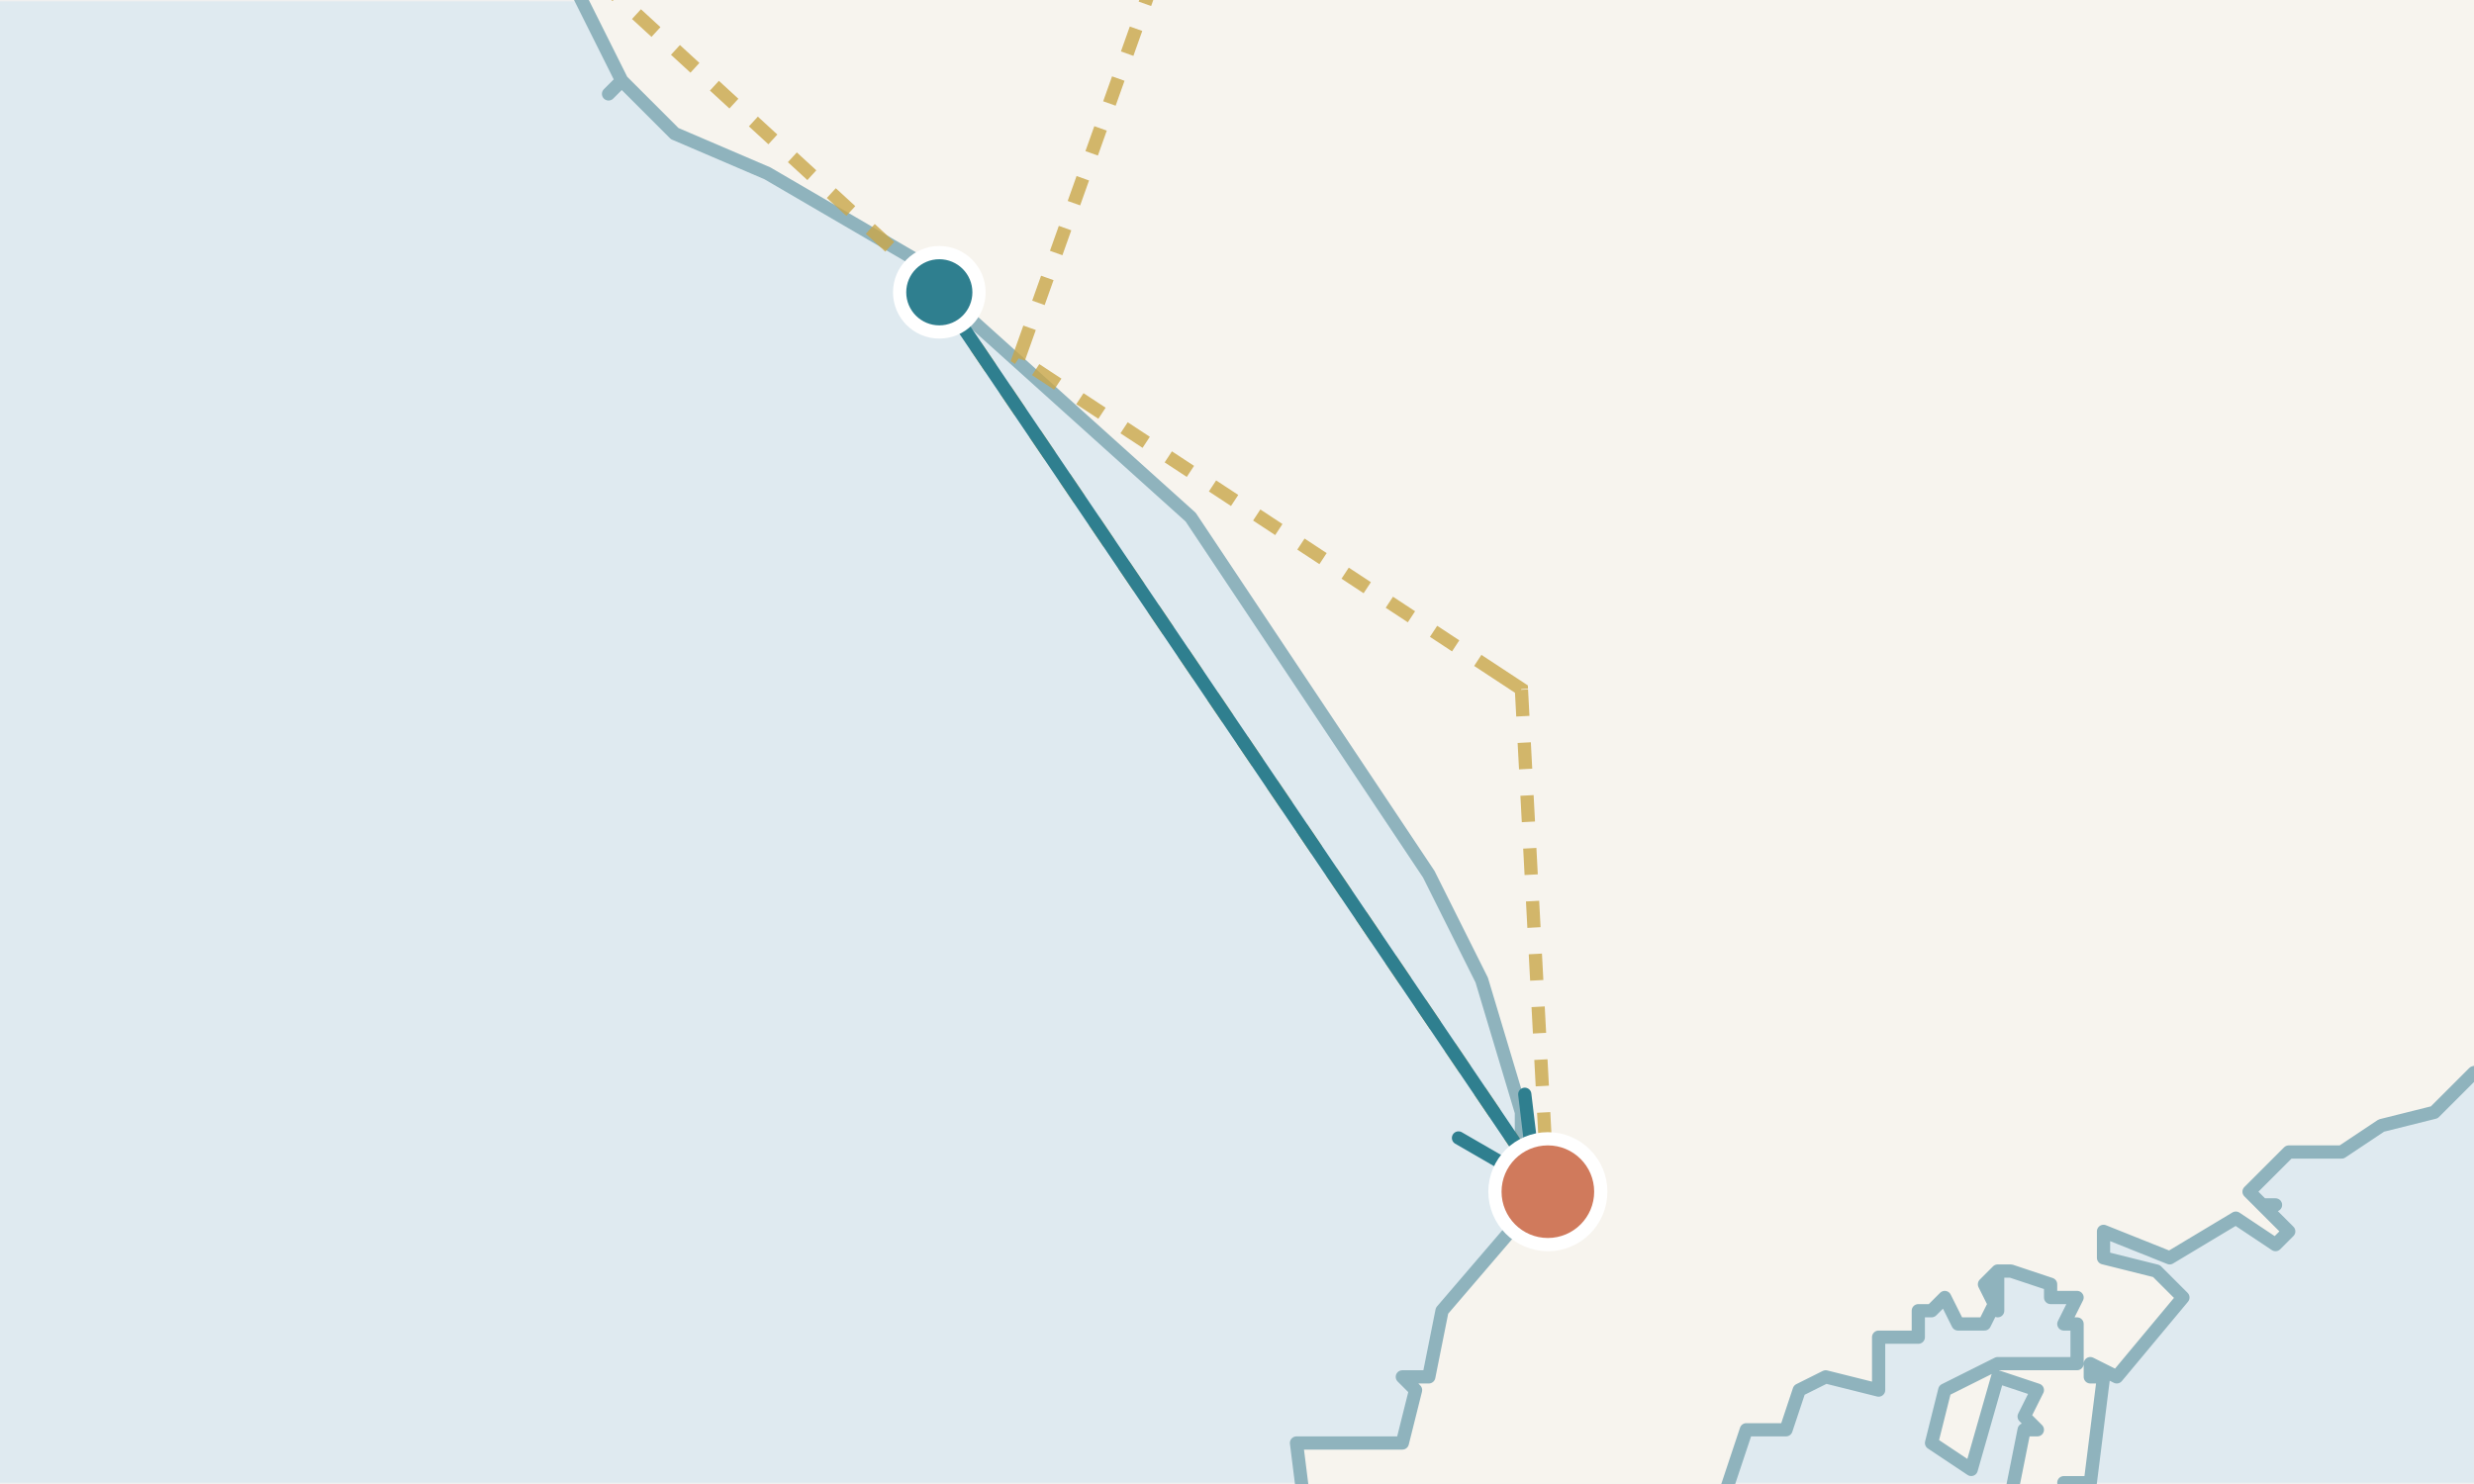
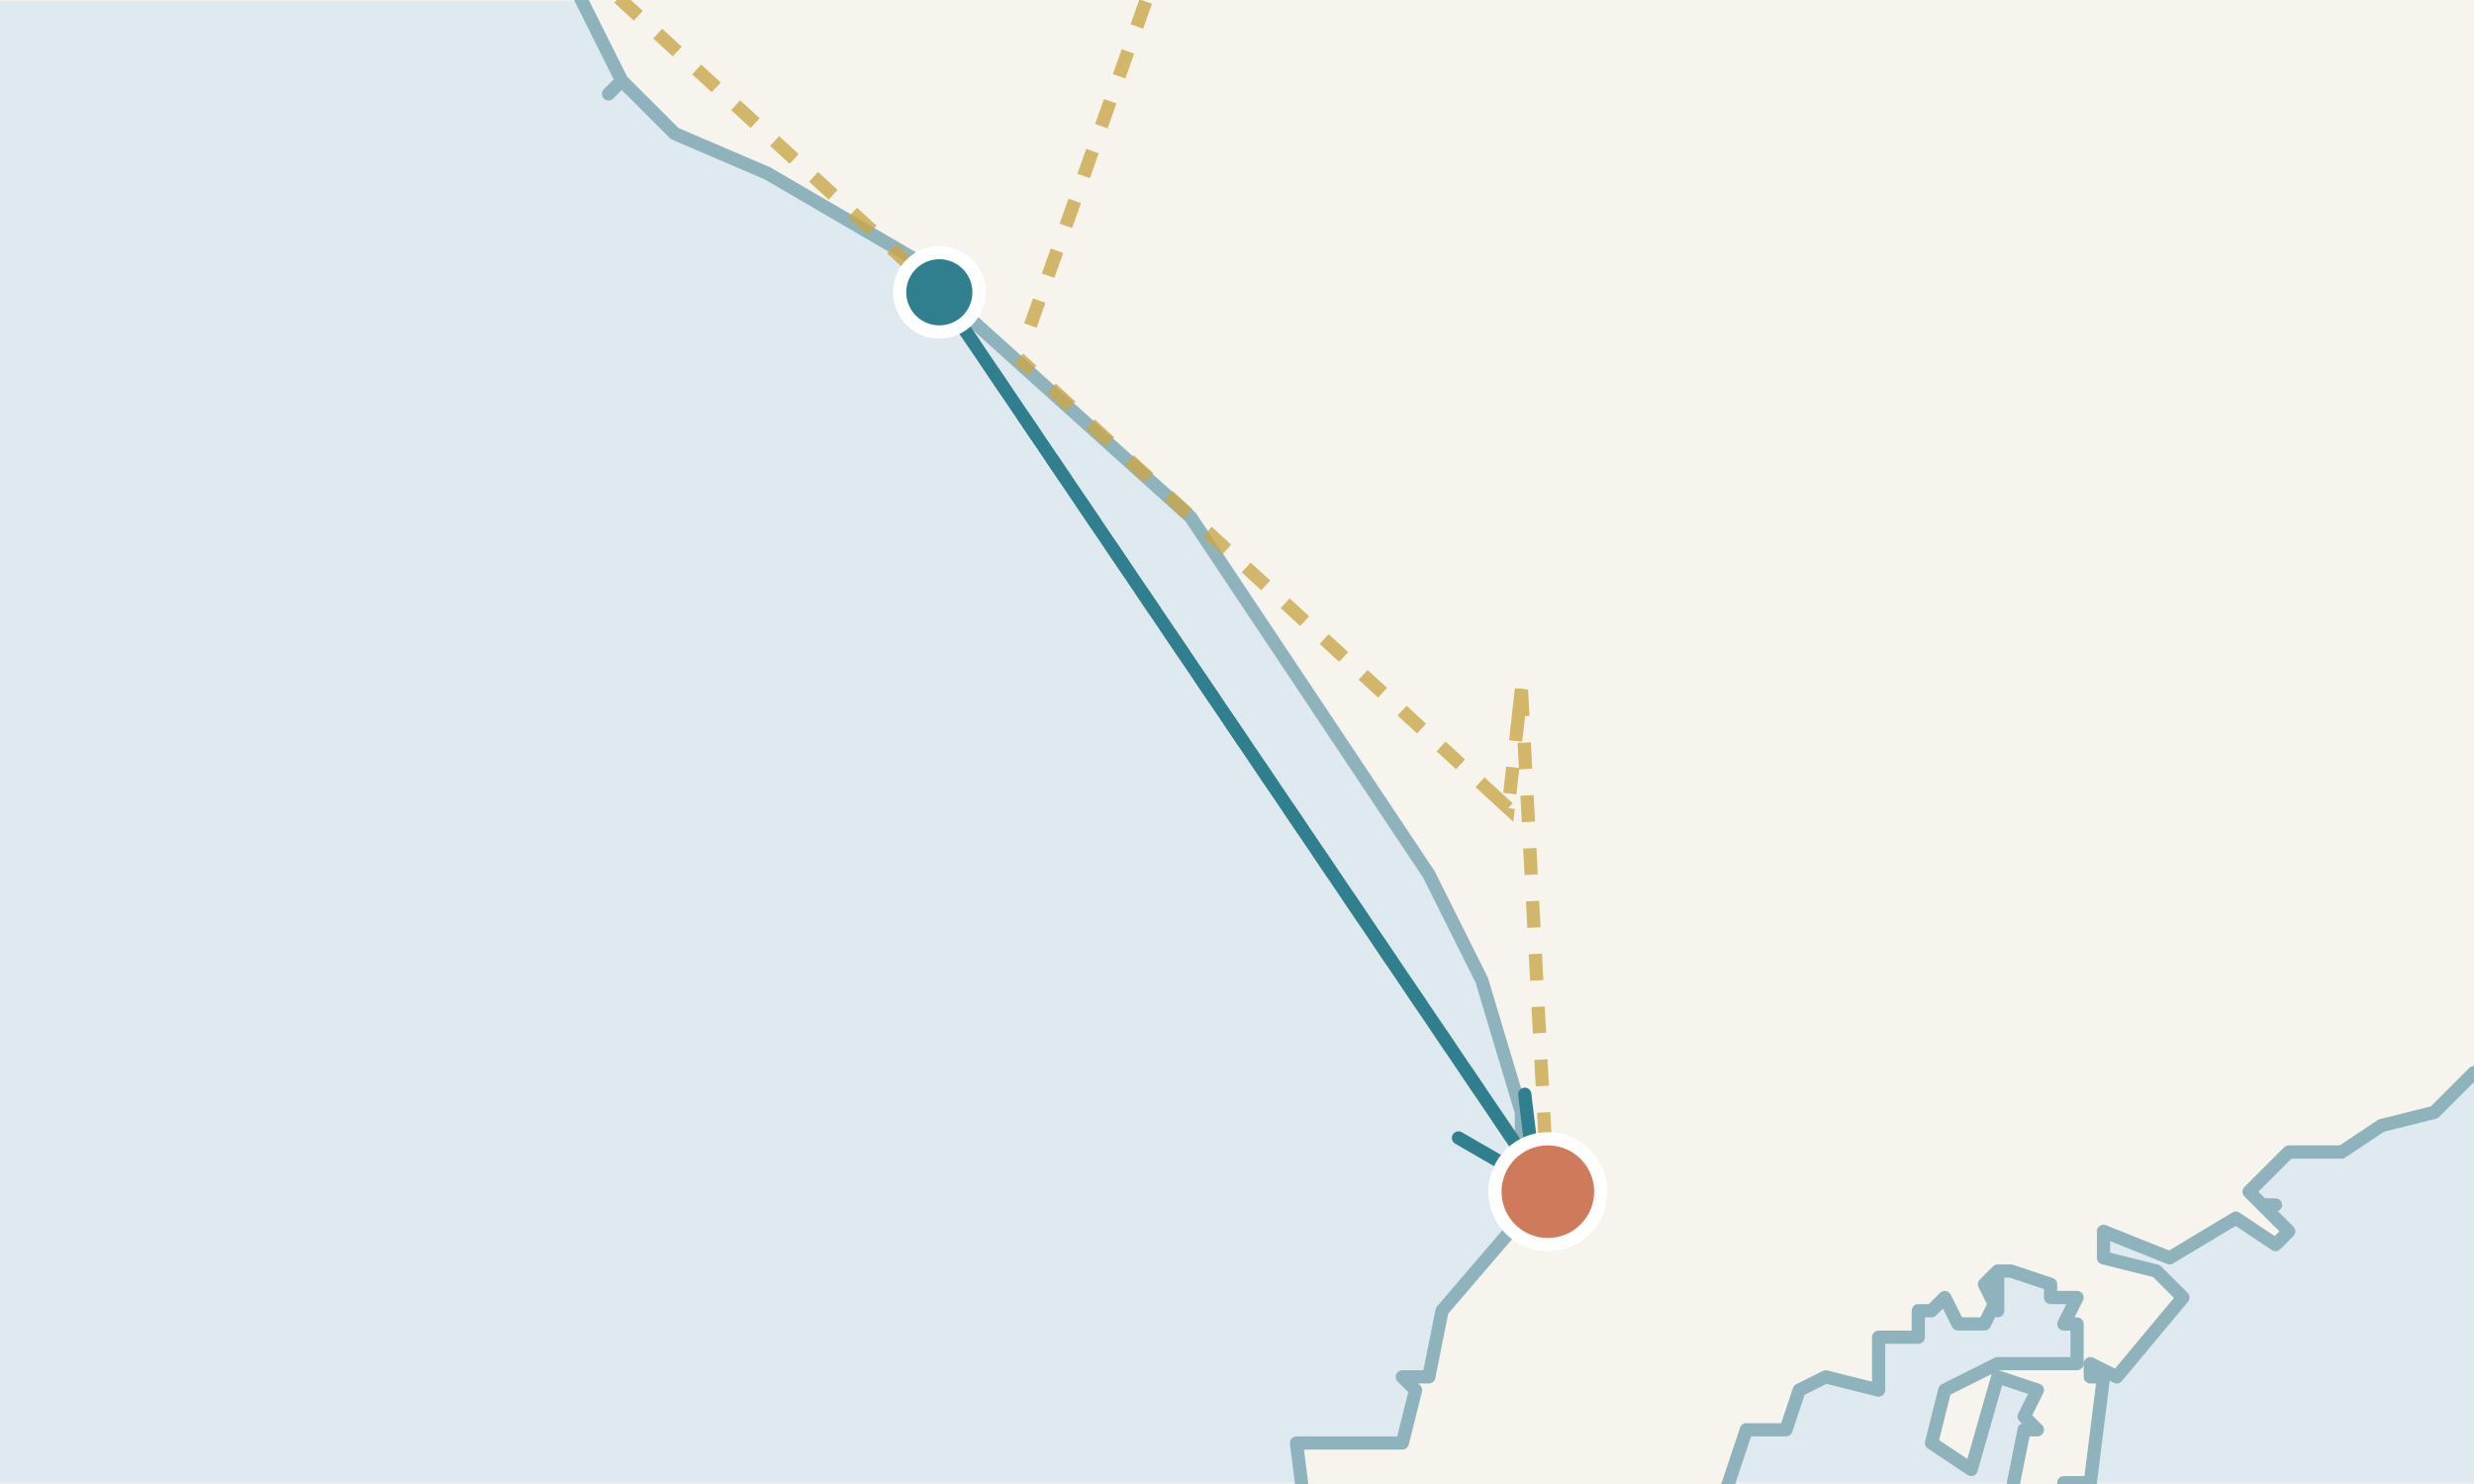
<svg xmlns="http://www.w3.org/2000/svg" viewBox="113.759 8.633 0.187 0.112" width="400" height="240" role="img" aria-label="La BrisaからTRUNTUM KUTAへ">
  <rect x="113.759" y="8.633" width="0.187" height="0.112" fill="#dfeaf0" />
  <path d="M113.145,8.172 L113.147,8.176 L113.147,8.179 L113.152,8.186 L113.156,8.204 L113.161,8.219 L113.167,8.227 L113.168,8.23 L113.173,8.235 L113.182,8.246 L113.186,8.256 L113.192,8.263 L113.196,8.275 L113.201,8.28 L113.201,8.28 L113.202,8.282 L113.207,8.286 L113.219,8.299 L113.227,8.304 L113.23,8.307 L113.233,8.313 L113.23,8.324 L113.231,8.328 L113.235,8.333 L113.238,8.333 L113.236,8.334 L113.233,8.332 L113.234,8.333 L113.242,8.339 L113.25,8.342 L113.258,8.348 L113.259,8.355 L113.264,8.358 L113.268,8.363 L113.269,8.366 L113.271,8.368 L113.277,8.372 L113.285,8.381 L113.282,8.385 L113.28,8.386 L113.285,8.382 L113.287,8.385 L113.286,8.386 L113.287,8.388 L113.284,8.389 L113.282,8.387 L113.279,8.388 L113.281,8.388 L113.288,8.392 L113.292,8.395 L113.294,8.398 L113.299,8.401 L113.308,8.403 L113.317,8.4 L113.319,8.4 L113.326,8.398 L113.328,8.399 L113.319,8.402 L113.316,8.402 L113.317,8.403 L113.333,8.407 L113.345,8.407 L113.39,8.399 L113.425,8.396 L113.443,8.397 L113.462,8.4 L113.509,8.413 L113.513,8.416 L113.515,8.421 L113.518,8.423 L113.525,8.425 L113.527,8.428 L113.527,8.431 L113.534,8.435 L113.544,8.436 L113.561,8.44 L113.559,8.438 L113.56,8.438 L113.564,8.44 L113.563,8.441 L113.585,8.45 L113.591,8.451 L113.593,8.45 L113.598,8.454 L113.612,8.46 L113.625,8.468 L113.642,8.476 L113.65,8.484 L113.651,8.483 L113.651,8.485 L113.656,8.492 L113.661,8.498 L113.667,8.499 L113.668,8.502 L113.668,8.501 L113.669,8.502 L113.679,8.506 L113.684,8.513 L113.687,8.515 L113.688,8.514 L113.689,8.516 L113.69,8.515 L113.69,8.517 L113.693,8.517 L113.693,8.519 L113.695,8.519 L113.694,8.519 L113.694,8.521 L113.702,8.527 L113.704,8.532 L113.703,8.534 L113.706,8.534 L113.705,8.537 L113.707,8.537 L113.711,8.54 L113.711,8.541 L113.712,8.54 L113.717,8.543 L113.721,8.547 L113.72,8.548 L113.722,8.548 L113.736,8.559 L113.738,8.559 L113.741,8.558 L113.743,8.56 L113.744,8.559 L113.743,8.561 L113.74,8.559 L113.739,8.56 L113.755,8.572 L113.755,8.574 L113.758,8.576 L113.758,8.577 L113.759,8.577 L113.765,8.58 L113.767,8.584 L113.777,8.593 L113.778,8.595 L113.779,8.596 L113.788,8.607 L113.79,8.61 L113.789,8.614 L113.792,8.618 L113.792,8.619 L113.793,8.619 L113.792,8.62 L113.793,8.62 L113.794,8.624 L113.798,8.628 L113.802,8.631 L113.806,8.639 L113.805,8.64 L113.806,8.639 L113.81,8.643 L113.817,8.646 L113.829,8.653 L113.829,8.654 L113.849,8.672 L113.867,8.699 L113.871,8.707 L113.874,8.717 L113.874,8.725 L113.868,8.732 L113.867,8.737 L113.865,8.737 L113.866,8.738 L113.865,8.742 L113.857,8.742 L113.858,8.75 L113.865,8.75 L113.873,8.759 L113.874,8.763 L113.873,8.772 L113.869,8.781 L113.866,8.783 L113.858,8.78 L113.85,8.78 L113.85,8.779 L113.847,8.78 L113.846,8.783 L113.841,8.786 L113.839,8.787 L113.837,8.79 L113.832,8.791 L113.831,8.79 L113.827,8.794 L113.824,8.794 L113.823,8.802 L113.82,8.805 L113.809,8.811 L113.806,8.81 L113.802,8.814 L113.795,8.814 L113.791,8.821 L113.791,8.824 L113.79,8.825 L113.791,8.828 L113.79,8.829 L113.793,8.833 L113.793,8.835 L113.795,8.838 L113.817,8.846 L113.827,8.846 L113.828,8.848 L113.829,8.847 L113.829,8.848 L113.833,8.846 L113.851,8.848 L113.855,8.847 L113.866,8.849 L113.867,8.85 L113.868,8.848 L113.871,8.85 L113.871,8.849 L113.892,8.846 L113.895,8.843 L113.903,8.842 L113.907,8.84 L113.909,8.838 L113.923,8.833 L113.925,8.826 L113.93,8.819 L113.929,8.819 L113.929,8.818 L113.929,8.819 L113.93,8.819 L113.929,8.818 L113.936,8.811 L113.937,8.807 L113.94,8.803 L113.942,8.803 L113.943,8.804 L113.944,8.804 L113.944,8.801 L113.941,8.802 L113.94,8.799 L113.942,8.797 L113.94,8.797 L113.94,8.799 L113.938,8.798 L113.935,8.788 L113.931,8.786 L113.931,8.778 L113.929,8.774 L113.928,8.762 L113.927,8.757 L113.927,8.756 L113.926,8.753 L113.923,8.752 L113.922,8.753 L113.92,8.757 L113.922,8.758 L113.922,8.76 L113.918,8.758 L113.921,8.76 L113.92,8.766 L113.922,8.772 L113.922,8.773 L113.92,8.774 L113.918,8.776 L113.921,8.784 L113.925,8.787 L113.922,8.788 L113.92,8.786 L113.919,8.787 L113.913,8.786 L113.909,8.782 L113.906,8.781 L113.901,8.782 L113.902,8.78 L113.898,8.776 L113.899,8.773 L113.897,8.771 L113.896,8.767 L113.894,8.766 L113.893,8.764 L113.892,8.765 L113.892,8.763 L113.891,8.763 L113.89,8.765 L113.888,8.765 L113.888,8.763 L113.887,8.763 L113.886,8.759 L113.89,8.75 L113.89,8.748 L113.894,8.748 L113.889,8.747 L113.891,8.741 L113.894,8.741 L113.895,8.738 L113.897,8.737 L113.901,8.738 L113.901,8.734 L113.904,8.734 L113.904,8.732 L113.905,8.732 L113.906,8.731 L113.907,8.733 L113.909,8.733 L113.91,8.731 L113.91,8.732 L113.909,8.73 L113.91,8.729 L113.91,8.731 L113.91,8.729 L113.911,8.729 L113.914,8.73 L113.914,8.731 L113.916,8.731 L113.915,8.733 L113.916,8.733 L113.916,8.736 L113.91,8.736 L113.906,8.738 L113.905,8.742 L113.908,8.744 L113.91,8.737 L113.913,8.738 L113.912,8.74 L113.913,8.741 L113.912,8.741 L113.911,8.746 L113.916,8.747 L113.915,8.745 L113.917,8.745 L113.918,8.737 L113.917,8.737 L113.917,8.736 L113.919,8.737 L113.924,8.731 L113.922,8.729 L113.918,8.728 L113.918,8.726 L113.923,8.728 L113.928,8.725 L113.931,8.727 L113.932,8.726 L113.93,8.724 L113.931,8.724 L113.93,8.724 L113.929,8.723 L113.931,8.721 L113.932,8.72 L113.936,8.72 L113.939,8.718 L113.943,8.717 L113.946,8.714 L113.95,8.713 L113.952,8.713 L113.952,8.714 L113.957,8.713 L113.967,8.707 L113.971,8.694 L113.968,8.682 L113.969,8.677 L113.966,8.67 L113.967,8.669 L113.967,8.666 L113.967,8.669 L113.965,8.67 L113.965,8.669 L113.966,8.667 L113.965,8.664 L113.968,8.66 L113.973,8.654 L113.994,8.639 L113.999,8.633 L114.002,8.631 L114.005,8.627 L114.006,8.624 L114.01,8.621 L114.025,8.613 L114.026,8.61 L114.032,8.604 L114.05,8.594 L114.053,8.591 L114.054,8.585 L114.059,8.581 L114.068,8.576 L114.079,8.574 L114.1,8.576 L114.104,8.577 L114.11,8.575 L114.135,8.575 L114.135,8.573 L114.137,8.574 L114.136,8.573 L114.137,8.572 L114.15,8.571 L114.161,8.558 L114.168,8.554 L114.187,8.549 L114.201,8.544 L114.209,8.541 L114.21,8.54 L114.21,8.537 L114.212,8.536 L114.209,8.535 L114.209,8.534 L114.211,8.534 L114.21,8.532 L114.211,8.531 L114.213,8.531 L114.215,8.534 L114.215,8.533 L114.214,8.53 L114.216,8.529 L114.209,8.518 L114.209,8.513 L114.213,8.509 L114.218,8.507 L114.221,8.505 L114.233,8.501 L114.239,8.501 L114.244,8.504 L114.248,8.506 L114.253,8.505 L114.259,8.506 L114.264,8.508 L114.265,8.51 L114.265,8.509 L114.268,8.51 L114.281,8.515 L114.281,8.517 L114.293,8.51 L114.304,8.505 L114.306,8.503 L114.309,8.504 L114.311,8.506 L114.312,8.506 L114.31,8.502 L114.312,8.498 L114.314,8.498 L114.313,8.495 L114.317,8.487 L114.317,8.485 L114.32,8.482 L114.322,8.478 L114.325,8.476 L114.327,8.474 L114.331,8.472 L114.334,8.462 L114.344,8.457 L114.353,8.454 L114.363,8.447 L114.371,8.445 L114.372,8.443 L114.375,8.442 L114.379,8.439 L114.382,8.435 L114.388,8.432 L114.389,8.429 L114.391,8.428 L114.394,8.424 L114.395,8.42 L114.399,8.418 L114.398,8.416 L114.399,8.413 L114.401,8.411 L114.404,8.41 L114.41,8.4 L114.408,8.396 L114.409,8.394 L114.41,8.393 L114.409,8.393 L114.41,8.39 L114.409,8.383 L114.409,8.378 L114.408,8.375 L114.405,8.374 L114.404,8.371 L114.401,8.369 L114.397,8.359 L114.388,8.354 L114.385,8.351 L114.382,8.35 L114.381,8.347 L114.368,8.342 L114.364,8.337 L114.36,8.339 L114.356,8.335 L114.342,8.334 L114.334,8.326 L114.329,8.324 L114.328,8.322 L114.327,8.319 L114.326,8.318 L114.32,8.307 L114.318,8.3 L114.308,8.292 L114.304,8.285 L114.305,8.284 L114.303,8.284 L114.299,8.279 L114.295,8.278 L114.289,8.267 L114.281,8.255 L114.28,8.256 L114.28,8.254 L114.265,8.24 L114.261,8.233 L114.24,8.222 L114.235,8.218 L114.227,8.215 L114.219,8.21 L114.21,8.205 L114.203,8.194 L114.199,8.192 L114.192,8.19 L114.186,8.183 L114.173,8.18 L114.163,8.171 L114.161,8.171 L114.159,8.165 L114.155,8.162 L114.13,8.153 L114.123,8.152 L114.118,8.152 L114.108,8.144 L114.092,8.136 L114.082,8.135 L114.077,8.131 L114.074,8.131 L114.069,8.129 L114.061,8.128 L114.048,8.119 L114.046,8.115 L114.043,8.112 L114.038,8.111 L114.026,8.113 L114.023,8.11 L114.016,8.109 L114.012,8.106 L113.998,8.105 L113.987,8.099 L113.98,8.097 L113.968,8.088 L113.948,8.083 L113.939,8.083 L113.934,8.081 L113.911,8.074 L113.89,8.062 L113.862,8.065 L113.848,8.072 L113.837,8.078 L113.826,8.082 L113.822,8.082 L113.82,8.084 L113.8,8.101 L113.791,8.105 L113.783,8.11 L113.781,8.115 L113.771,8.122 L113.766,8.129 L113.757,8.139 L113.756,8.142 L113.753,8.145 L113.747,8.147 L113.743,8.151 L113.734,8.155 L113.732,8.16 L113.728,8.164 L113.724,8.165 L113.717,8.166 L113.711,8.174 L113.706,8.176 L113.701,8.177 L113.69,8.181 L113.649,8.183 L113.642,8.183 L113.637,8.181 L113.633,8.182 L113.621,8.184 L113.615,8.183 L113.611,8.188 L113.606,8.189 L113.6,8.188 L113.584,8.195 L113.576,8.196 L113.569,8.196 L113.56,8.195 L113.555,8.194 L113.55,8.191 L113.548,8.191 L113.548,8.193 L113.545,8.194 L113.542,8.193 L113.541,8.19 L113.541,8.189 L113.542,8.189 L113.542,8.189 L113.541,8.189 L113.542,8.188 L113.542,8.188 L113.544,8.188 L113.541,8.187 L113.537,8.192 L113.533,8.192 L113.528,8.19 L113.526,8.185 L113.519,8.186 L113.512,8.182 L113.498,8.178 L113.489,8.174 L113.482,8.173 L113.477,8.173 L113.464,8.169 L113.459,8.169 L113.451,8.165 L113.445,8.161 L113.437,8.158 L113.432,8.158 L113.426,8.156 L113.425,8.154 L113.426,8.15 L113.422,8.156 L113.411,8.15 L113.408,8.147 L113.403,8.144 L113.392,8.144 L113.389,8.147 L113.384,8.148 L113.377,8.146 L113.373,8.142 L113.371,8.144 L113.368,8.144 L113.365,8.143 L113.356,8.131 L113.355,8.132 L113.356,8.134 L113.355,8.136 L113.35,8.138 L113.346,8.135 L113.345,8.131 L113.341,8.128 L113.331,8.127 L113.329,8.123 L113.328,8.124 L113.326,8.127 L113.323,8.128 L113.324,8.131 L113.326,8.131 L113.316,8.134 L113.317,8.137 L113.315,8.138 L113.313,8.138 L113.312,8.139 L113.311,8.138 L113.312,8.137 L113.311,8.136 L113.308,8.139 L113.306,8.14 L113.302,8.135 L113.299,8.13 L113.303,8.13 L113.305,8.129 L113.306,8.124 L113.303,8.121 L113.297,8.121 L113.296,8.12 L113.282,8.126 L113.274,8.132 L113.273,8.136 L113.279,8.137 L113.282,8.139 L113.28,8.14 L113.28,8.141 L113.278,8.14 L113.277,8.142 L113.274,8.143 L113.273,8.14 L113.271,8.139 L113.27,8.138 L113.271,8.133 L113.267,8.131 L113.262,8.134 L113.257,8.139 L113.253,8.14 L113.25,8.145 L113.243,8.152 L113.236,8.155 L113.231,8.152 L113.23,8.149 L113.229,8.149 L113.231,8.148 L113.232,8.146 L113.229,8.145 L113.231,8.143 L113.231,8.142 L113.236,8.138 L113.235,8.134 L113.223,8.116 L113.218,8.112 L113.214,8.105 L113.211,8.101 L113.209,8.1 L113.207,8.096 L113.2,8.094 L113.196,8.096 L113.194,8.096 L113.165,8.093 L113.155,8.094 L113.149,8.097 L113.147,8.102 L113.147,8.117 L113.146,8.119 L113.155,8.131 L113.158,8.139 L113.159,8.146 L113.158,8.149 L113.158,8.157 L113.165,8.161 L113.172,8.16 L113.173,8.162 L113.172,8.162 L113.173,8.163 L113.176,8.163 L113.178,8.163 L113.179,8.166 L113.18,8.165 L113.183,8.166 L113.181,8.166 L113.181,8.169 L113.179,8.167 L113.179,8.168 L113.173,8.172 L113.171,8.172 L113.173,8.169 L113.172,8.167 L113.162,8.183 L113.159,8.186 L113.154,8.187 L113.153,8.186 L113.155,8.185 L113.155,8.183 L113.156,8.182 L113.154,8.181 L113.154,8.182 L113.154,8.182 L113.15,8.175 L113.151,8.174 L113.151,8.176 L113.152,8.177 L113.152,8.174 L113.157,8.177 L113.158,8.176 L113.159,8.171 L113.157,8.17 L113.157,8.172 L113.156,8.172 L113.157,8.17 L113.156,8.169 L113.156,8.169 L113.157,8.169 L113.154,8.171 L113.152,8.169 L113.155,8.168 L113.155,8.166 L113.152,8.164 L113.152,8.161 L113.15,8.161 L113.147,8.165 L113.147,8.169 L113.145,8.172Z" fill="#f7f4ee" stroke="#8fb3bd" stroke-width="0.001" stroke-linejoin="round" />
-   <polyline points="113.876,8.723 113.874,8.685 113.836,8.66 113.878,8.542 113.793,8.621 113.83,8.655 113.876,8.723" fill="none" stroke="#c9a648" stroke-width="0.001" stroke-dasharray="0.002 0.002" opacity=".8" />
+   <polyline points="113.876,8.723 113.874,8.685 113.873,8.694 113.836,8.66 113.878,8.542 113.793,8.621 113.83,8.655 113.876,8.723" fill="none" stroke="#c9a648" stroke-width="0.001" stroke-dasharray="0.002 0.002" opacity=".8" />
  <line x1="113.83" y1="8.655" x2="113.876" y2="8.723" stroke="#2f7f8f" stroke-width="0.001" stroke-linecap="round" />
  <g transform="translate(113.8756 8.72313) rotate(56.6)">
    <path d="M-0.007,-0.003 L-0.001,0 L-0.007,0.003" fill="none" stroke="#2f7f8f" stroke-width="0.001" stroke-linecap="round" stroke-linejoin="round" />
  </g>
  <circle cx="113.83" cy="8.655" r="0.003" fill="#2f7f8f" stroke="#fff" stroke-width="0.001" />
  <circle cx="113.876" cy="8.723" r="0.004" fill="#d07a5c" stroke="#fff" stroke-width="0.001" />
</svg>
